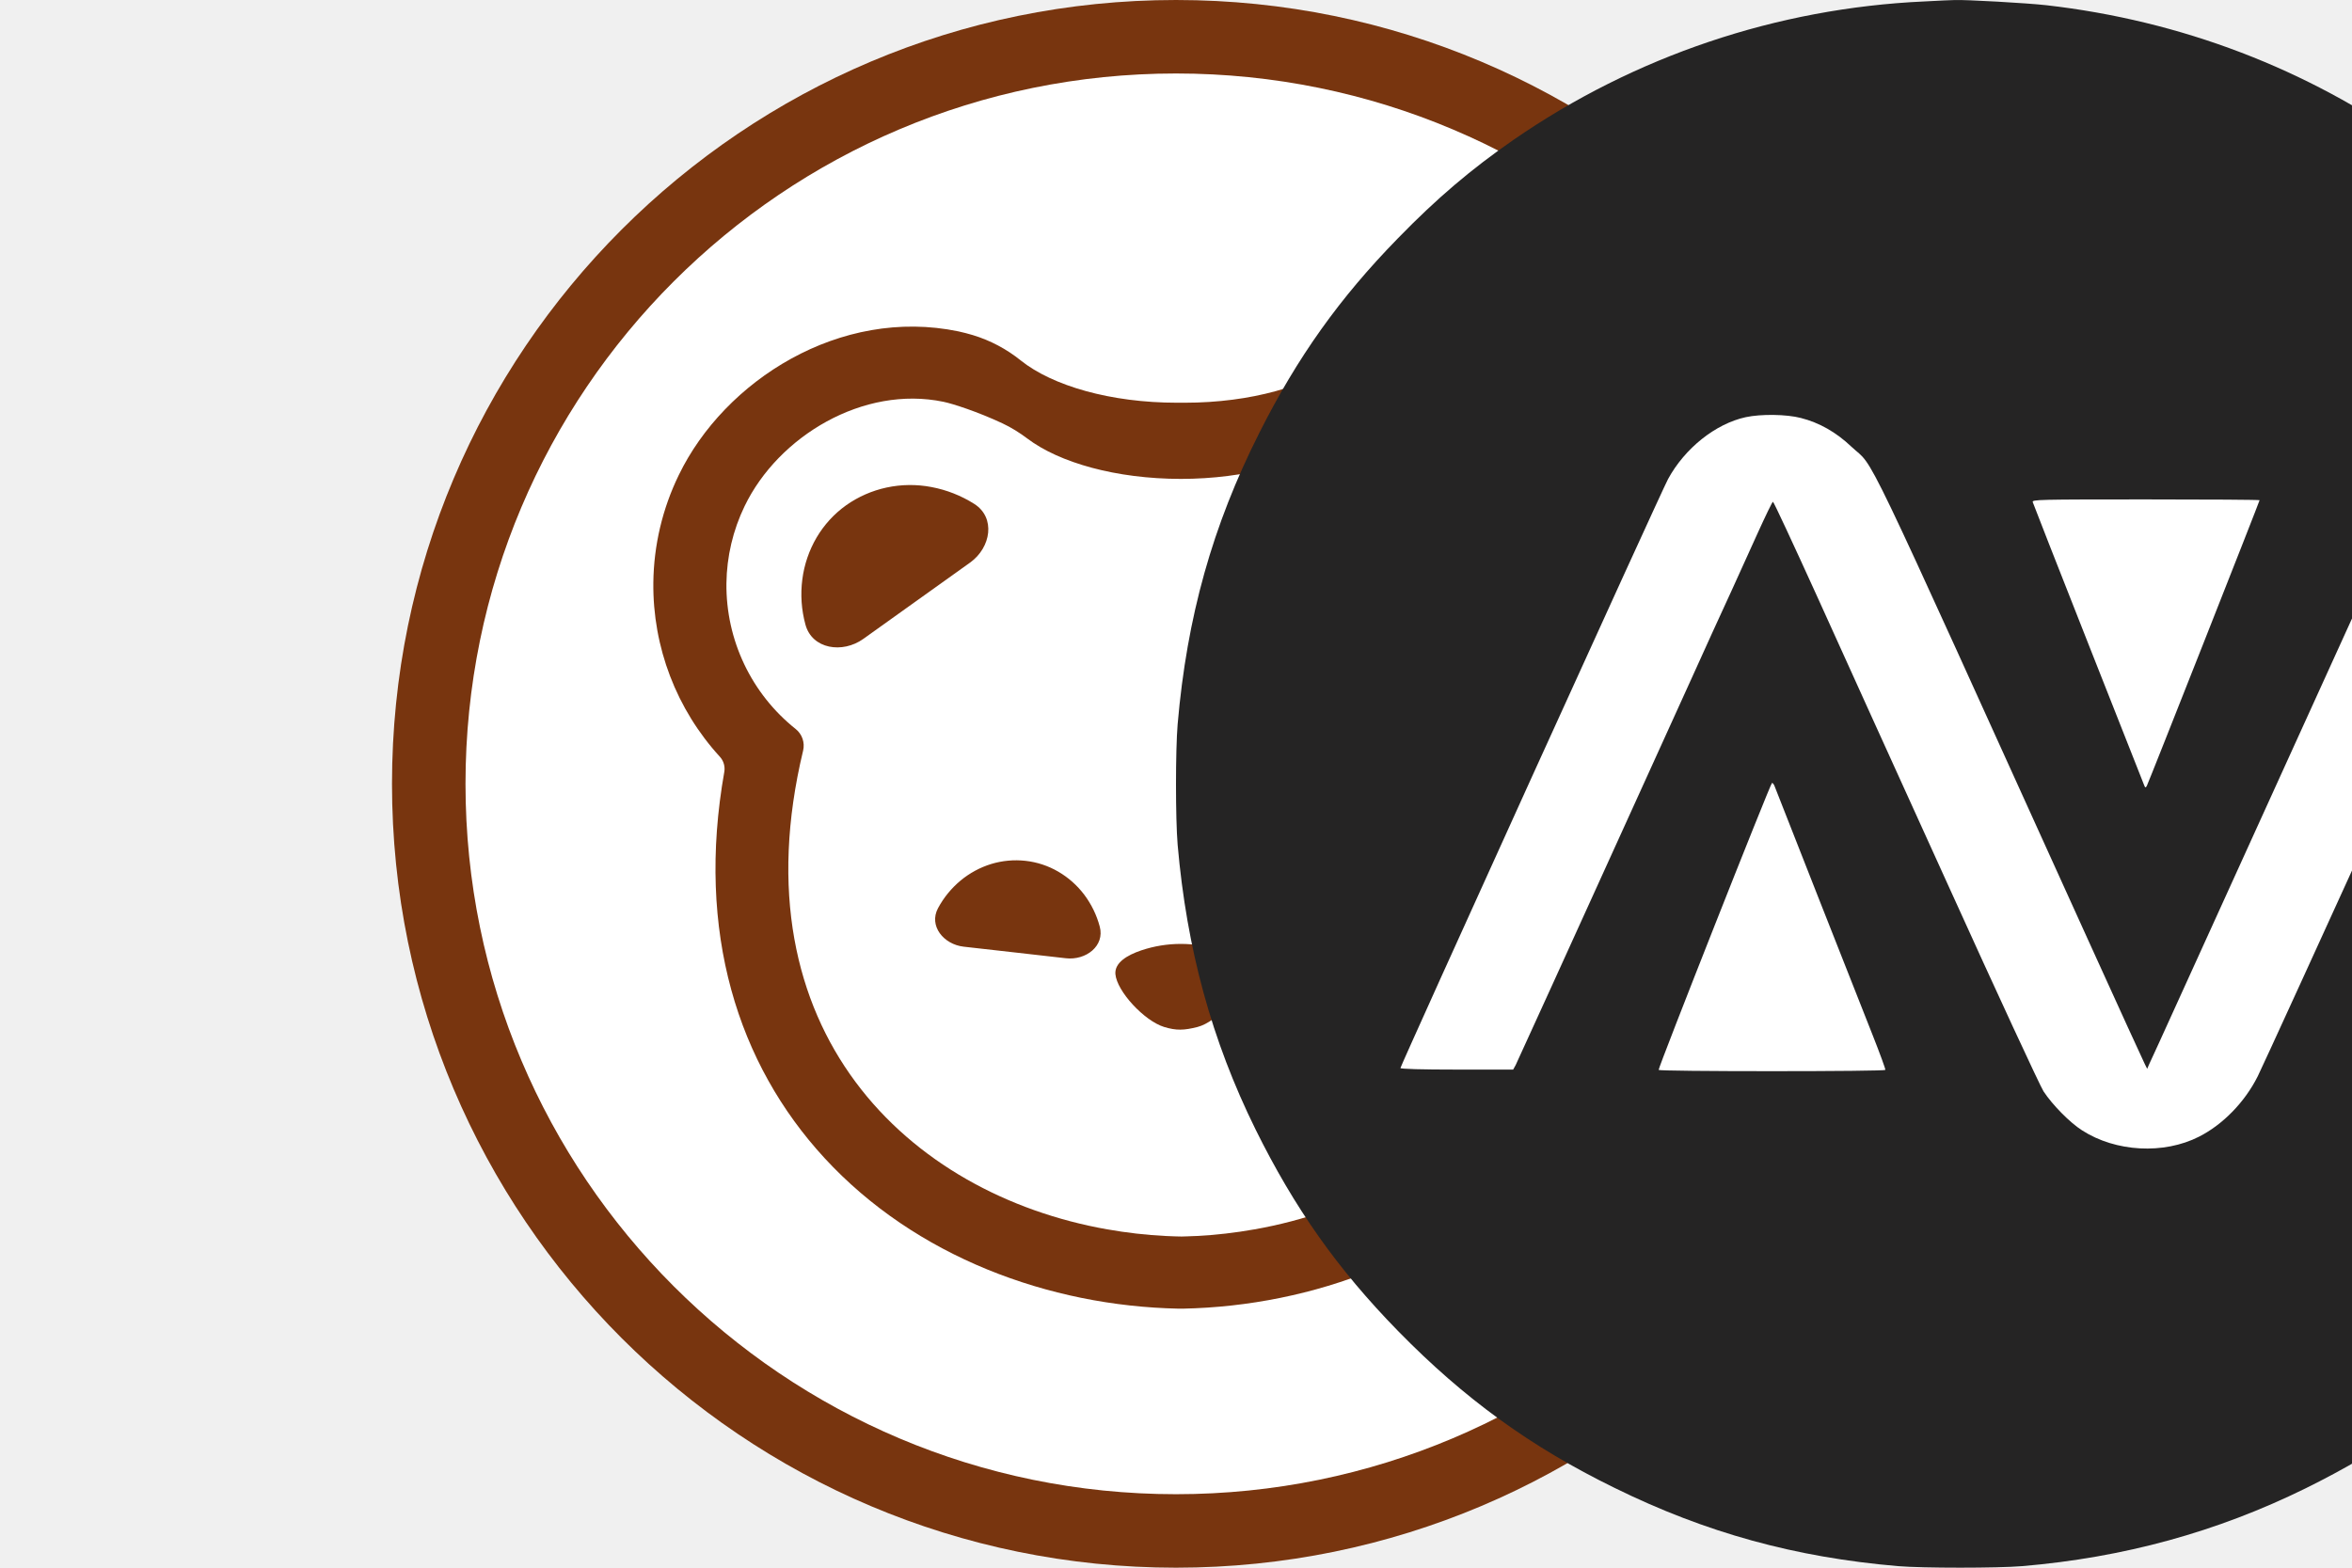
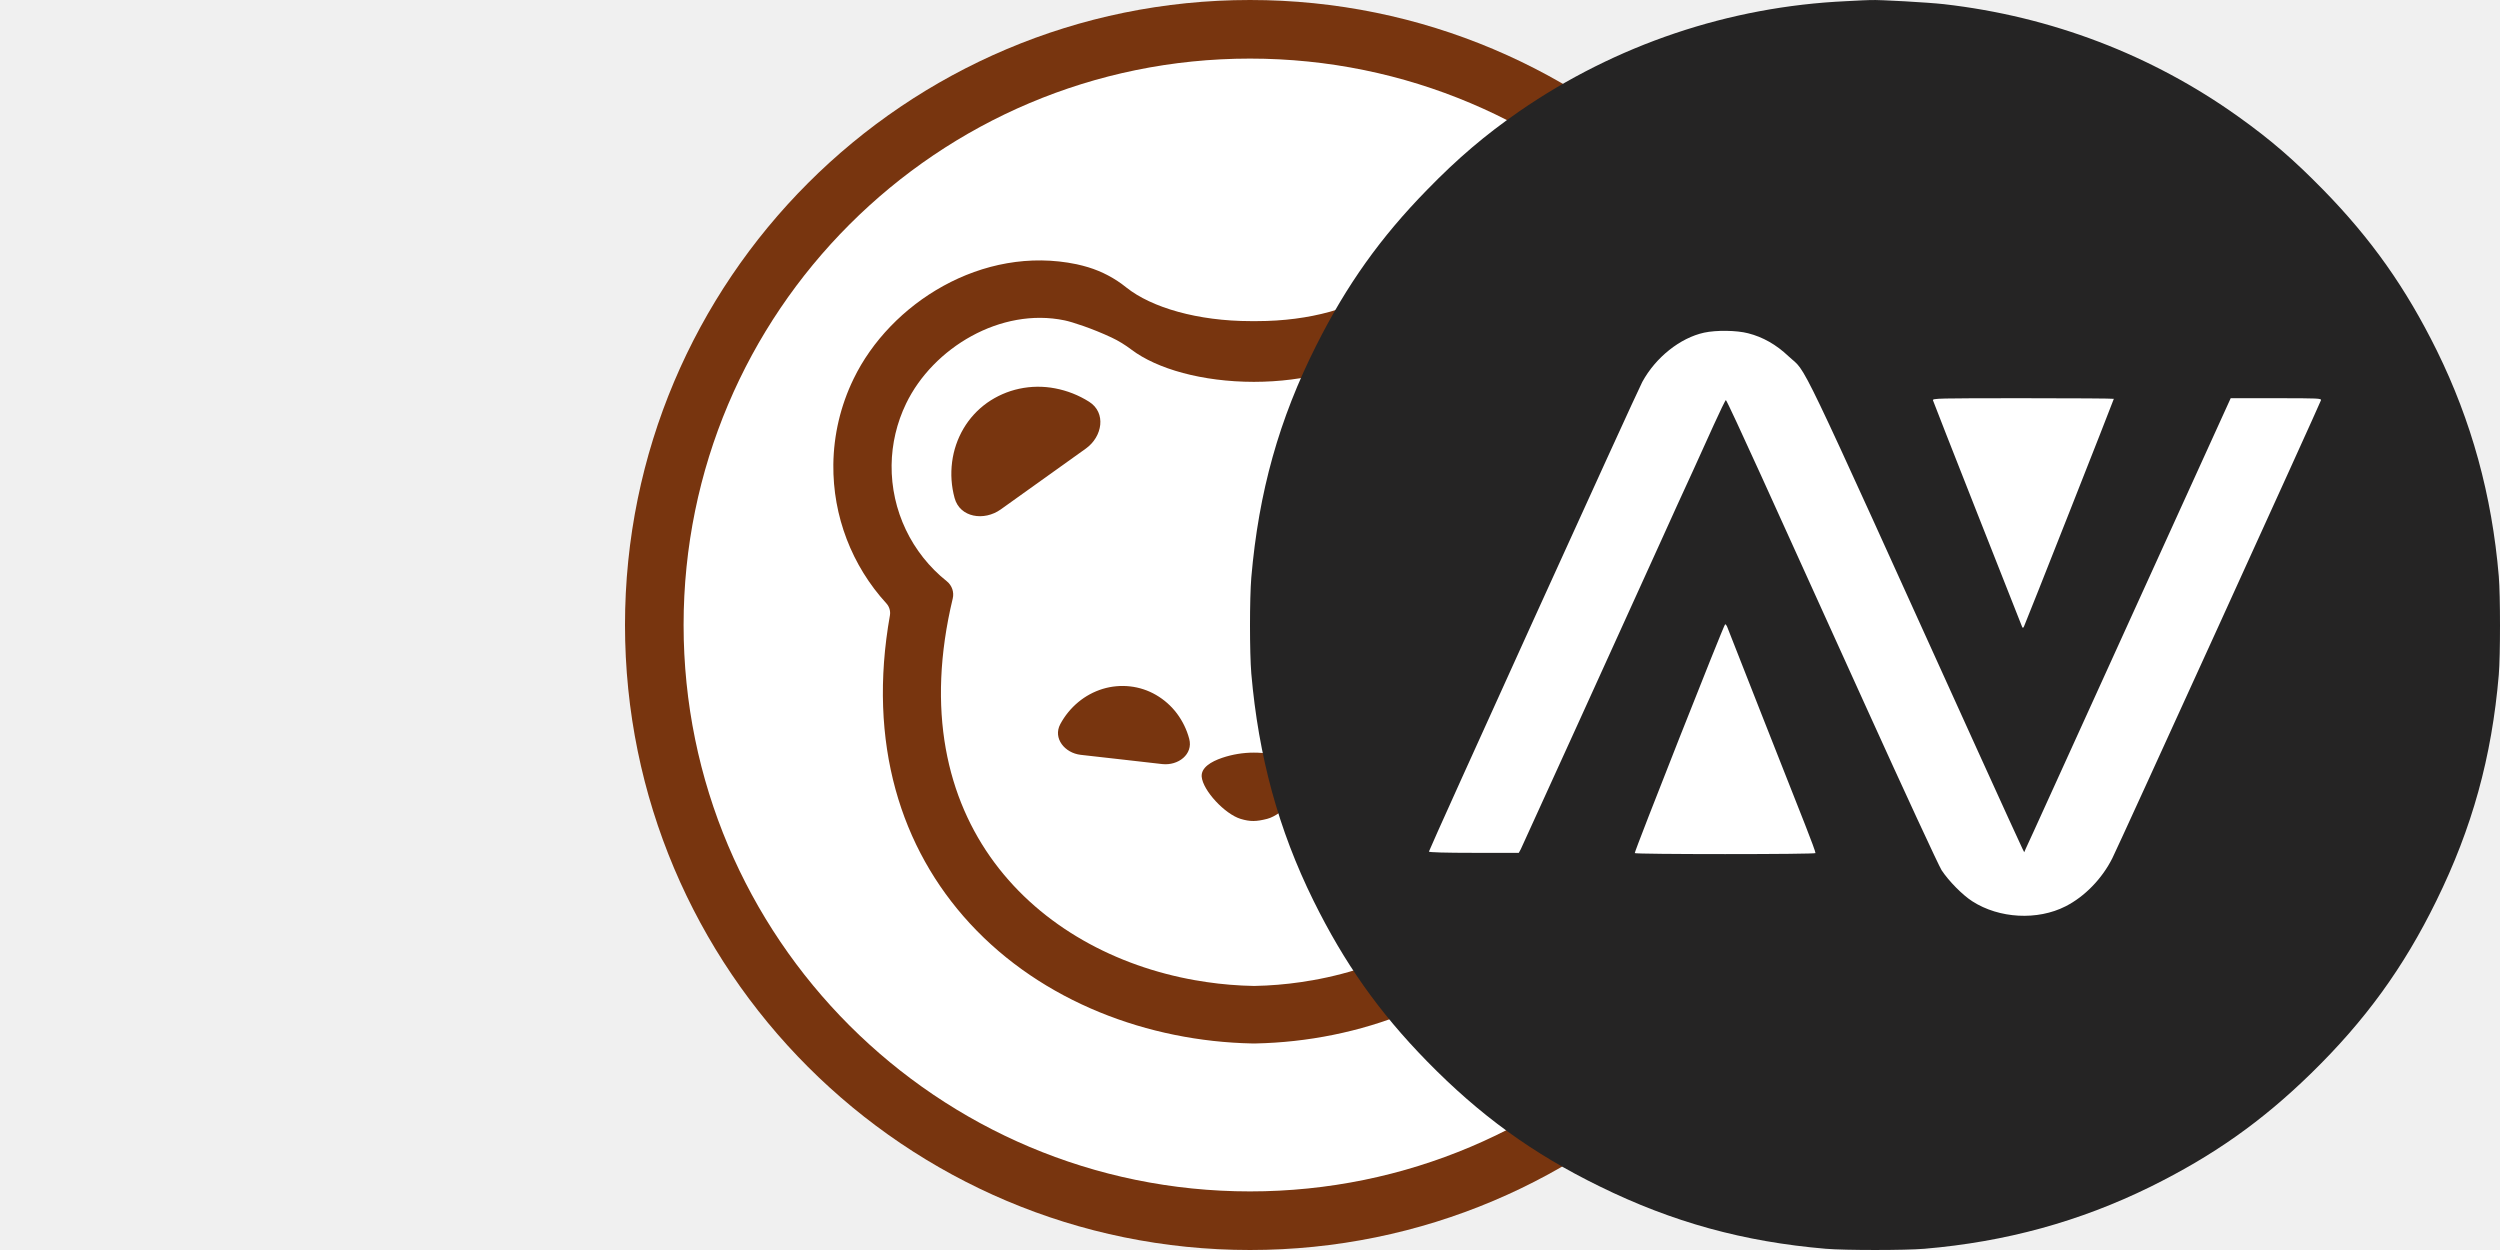
- <svg xmlns="http://www.w3.org/2000/svg" viewBox="0 0 192 128">
+ <svg xmlns="http://www.w3.org/2000/svg" viewBox="0 0 256 128">
  <svg viewBox="0 0 128 128">
    <circle cx="64" cy="64" r="64" fill="#78350F" />
    <circle cx="64" cy="64" r="58" fill="#fff" />
    <path fill="#78350F" d="M47.52 41.136a10 10 0 0 0-3.486-1.37 9.2 9.2 0 0 0-3.668.042 9 9 0 0 0-3.288 1.442 8.6 8.6 0 0 0-2.414 2.634 9 9 0 0 0-1.168 3.424 9.4 9.4 0 0 0 .252 3.682c.538 2.012 3.024 2.396 4.732 1.172l4.352-3.112 4.364-3.12c1.706-1.226 2.104-3.674.324-4.794m46.014 2.748a8.66 8.66 0 0 0-5.702-4.076 9.2 9.2 0 0 0-3.668-.04 10 10 0 0 0-3.488 1.368c-1.78 1.12-1.38 3.568.326 4.792l4.364 3.122 4.352 3.112c1.708 1.224 4.194.84 4.732-1.172a9.4 9.4 0 0 0 .252-3.682 9 9 0 0 0-1.168-3.424M67.63 77.598a10.16 10.16 0 0 0-6.47 0c-1.16.394-2.172 1.006-2.108 1.928.116 1.412 2.36 3.828 3.982 4.326.992.3 1.614.28 2.72 0 1.622-.416 3.878-2.914 3.984-4.326.074-.922-.95-1.532-2.108-1.928m-11.118-4.544a7.2 7.2 0 0 0-2.128-1.888 6.8 6.8 0 0 0-2.666-.88 7 7 0 0 0-2.804.258c-.906.28-1.76.736-2.508 1.36a7.6 7.6 0 0 0-1.834 2.25c-.77 1.44.454 2.956 2.098 3.142l4.152.468 4.184.476c1.644.188 3.192-1.006 2.77-2.582a7.6 7.6 0 0 0-1.264-2.604m25.736-1.298a7.4 7.4 0 0 0-2.51-1.36 7 7 0 0 0-2.802-.258 6.8 6.8 0 0 0-2.666.882 7.2 7.2 0 0 0-2.13 1.888 7.5 7.5 0 0 0-1.264 2.604c-.42 1.576 1.128 2.77 2.76 2.582l4.186-.476 4.16-.468c1.646-.186 2.868-1.7 2.1-3.142a7.8 7.8 0 0 0-1.834-2.252" />
    <path fill="#78350F" d="M102.018 61.8a20.7 20.7 0 0 0 5.438-14.22 20.6 20.6 0 0 0-2.076-8.788c-3.732-7.718-13.174-13.744-22.838-11.732q-.59.13-1.168.302a11.6 11.6 0 0 0-3.92 2.08c-2.582 2.06-7.326 3.44-12.752 3.44h-.616c-5.424 0-10.168-1.384-12.75-3.444a11.6 11.6 0 0 0-3.922-2.078 16 16 0 0 0-1.168-.302c-9.662-2.012-19.104 4.014-22.836 11.732a20.6 20.6 0 0 0-2.076 8.786 20.72 20.72 0 0 0 5.44 14.222 1.46 1.46 0 0 1 .356 1.204c-2.328 13.1 1.108 23.88 8.18 31.554 7.428 8.06 18.324 12.076 28.894 12.294h.382c10.568-.218 21.466-4.232 28.894-12.292 7.072-7.676 10.508-18.454 8.18-31.556a1.45 1.45 0 0 1 .356-1.204zm-6.186-2.272a1.74 1.74 0 0 0-.6 1.764c5.49 22.872-8.62 36.224-24.83 39.086h-.01a38 38 0 0 1-4.732.54c-.094 0-.2.01-.294.01-.296.02-.6.02-.896.032h-.074l-.02-.002h-.054c-.296-.01-.6-.01-.896-.03-.094 0-.2-.012-.296-.012a38 38 0 0 1-4.73-.54h-.012C42.18 97.516 28.068 84.164 33.56 61.29a1.74 1.74 0 0 0-.6-1.762 15 15 0 0 1-5.66-11.9 14.9 14.9 0 0 1 1.486-6.306c2.76-5.716 9.706-9.876 16.23-8.516.764.156 2.812.82 4.808 1.756.724.34 1.404.764 2.04 1.244 2.616 1.976 7.25 3.29 12.532 3.296 5.284-.004 9.92-1.32 12.534-3.294.636-.48 1.314-.904 2.04-1.244 1.994-.936 4.042-1.6 4.808-1.758 6.522-1.36 13.468 2.8 16.23 8.518a14.9 14.9 0 0 1 1.484 6.306 15 15 0 0 1-5.66 11.898" />
  </svg>
  <svg x="64" viewBox="0 0 128 128">
    <circle cx="64" cy="64" r="60" fill="#FFF" />
    <path fill="#252424" d="M61.068.119A64.07 64.07 0 0 0 27.56 11.412c-3.455 2.392-6.258 4.77-9.445 8.045-4.76 4.873-8.19 9.682-11.314 15.885C2.976 42.926.89 50.37.134 59.13c-.179 2.135-.179 7.712 0 9.848.743 8.505 2.778 15.974 6.361 23.239 3.174 6.42 6.694 11.408 11.634 16.46 5.388 5.512 10.815 9.452 17.662 12.802 7.461 3.671 14.756 5.679 23.165 6.395 1.984.167 8.127.167 10.11 0 8.307-.703 15.896-2.788 23.127-6.343 6.425-3.172 11.416-6.689 16.472-11.626 5.516-5.385 9.458-10.808 12.811-17.65 3.673-7.457 5.683-14.734 6.399-23.15.167-1.982.167-8.121 0-10.103-.704-8.3-2.79-15.885-6.348-23.111-3.174-6.42-6.706-11.422-11.634-16.46-3.046-3.109-5.388-5.13-8.702-7.496C92.347 5.618 82.044 1.68 71.051.426c-1.6-.18-6.605-.46-7.488-.422-.205 0-1.33.05-2.495.115m-10.06 34.008c1.51.383 2.88 1.163 4.121 2.34 2.035 1.919.18-1.944 19.402 40.441 2.394 5.27 4.441 9.759 4.557 9.976l.192.384.166-.384c.103-.217.448-.985.794-1.726.332-.742 5.017-11.025 10.392-22.856l9.791-21.525h4.658c4.365 0 4.646.013 4.582.218-.077.307-20.836 45.876-21.36 46.887-1.05 2.097-2.842 3.939-4.787 4.924-2.88 1.47-6.809 1.253-9.548-.512-1.023-.652-2.431-2.097-3.148-3.184-.294-.46-3.801-8.032-7.781-16.819-3.994-8.786-8.819-19.427-10.726-23.648-1.92-4.22-3.52-7.674-3.583-7.674-.051 0-.602 1.138-1.241 2.545a691 691 0 0 1-2.087 4.604 903 903 0 0 0-3.212 7.048c-1.241 2.737-2.406 5.307-2.585 5.691-.18.384-2.88 6.331-6.003 13.212a4210 4210 0 0 1-5.874 12.892l-.205.37h-4.595c-2.905 0-4.607-.05-4.607-.127 0-.192 21.322-47.143 21.847-48.09 1.37-2.519 3.878-4.514 6.335-5.051 1.241-.269 3.328-.243 4.505.064m37.448 6.714c0 .09-9.074 23.086-9.202 23.316-.102.192-.14.179-.243-.102-.077-.18-2.125-5.385-4.57-11.575-2.444-6.19-4.466-11.357-4.504-11.485-.064-.205.435-.218 9.228-.218 5.106 0 9.291.026 9.291.064m-39.61 23.303c.14.396 6.846 17.394 7.998 20.31.614 1.548 1.088 2.852 1.062 2.903-.025.064-4.197.103-9.253.103-5.055 0-9.227-.039-9.253-.103-.064-.127 9.138-23.43 9.253-23.43.064 0 .14.102.192.217" />
  </svg>
</svg>
